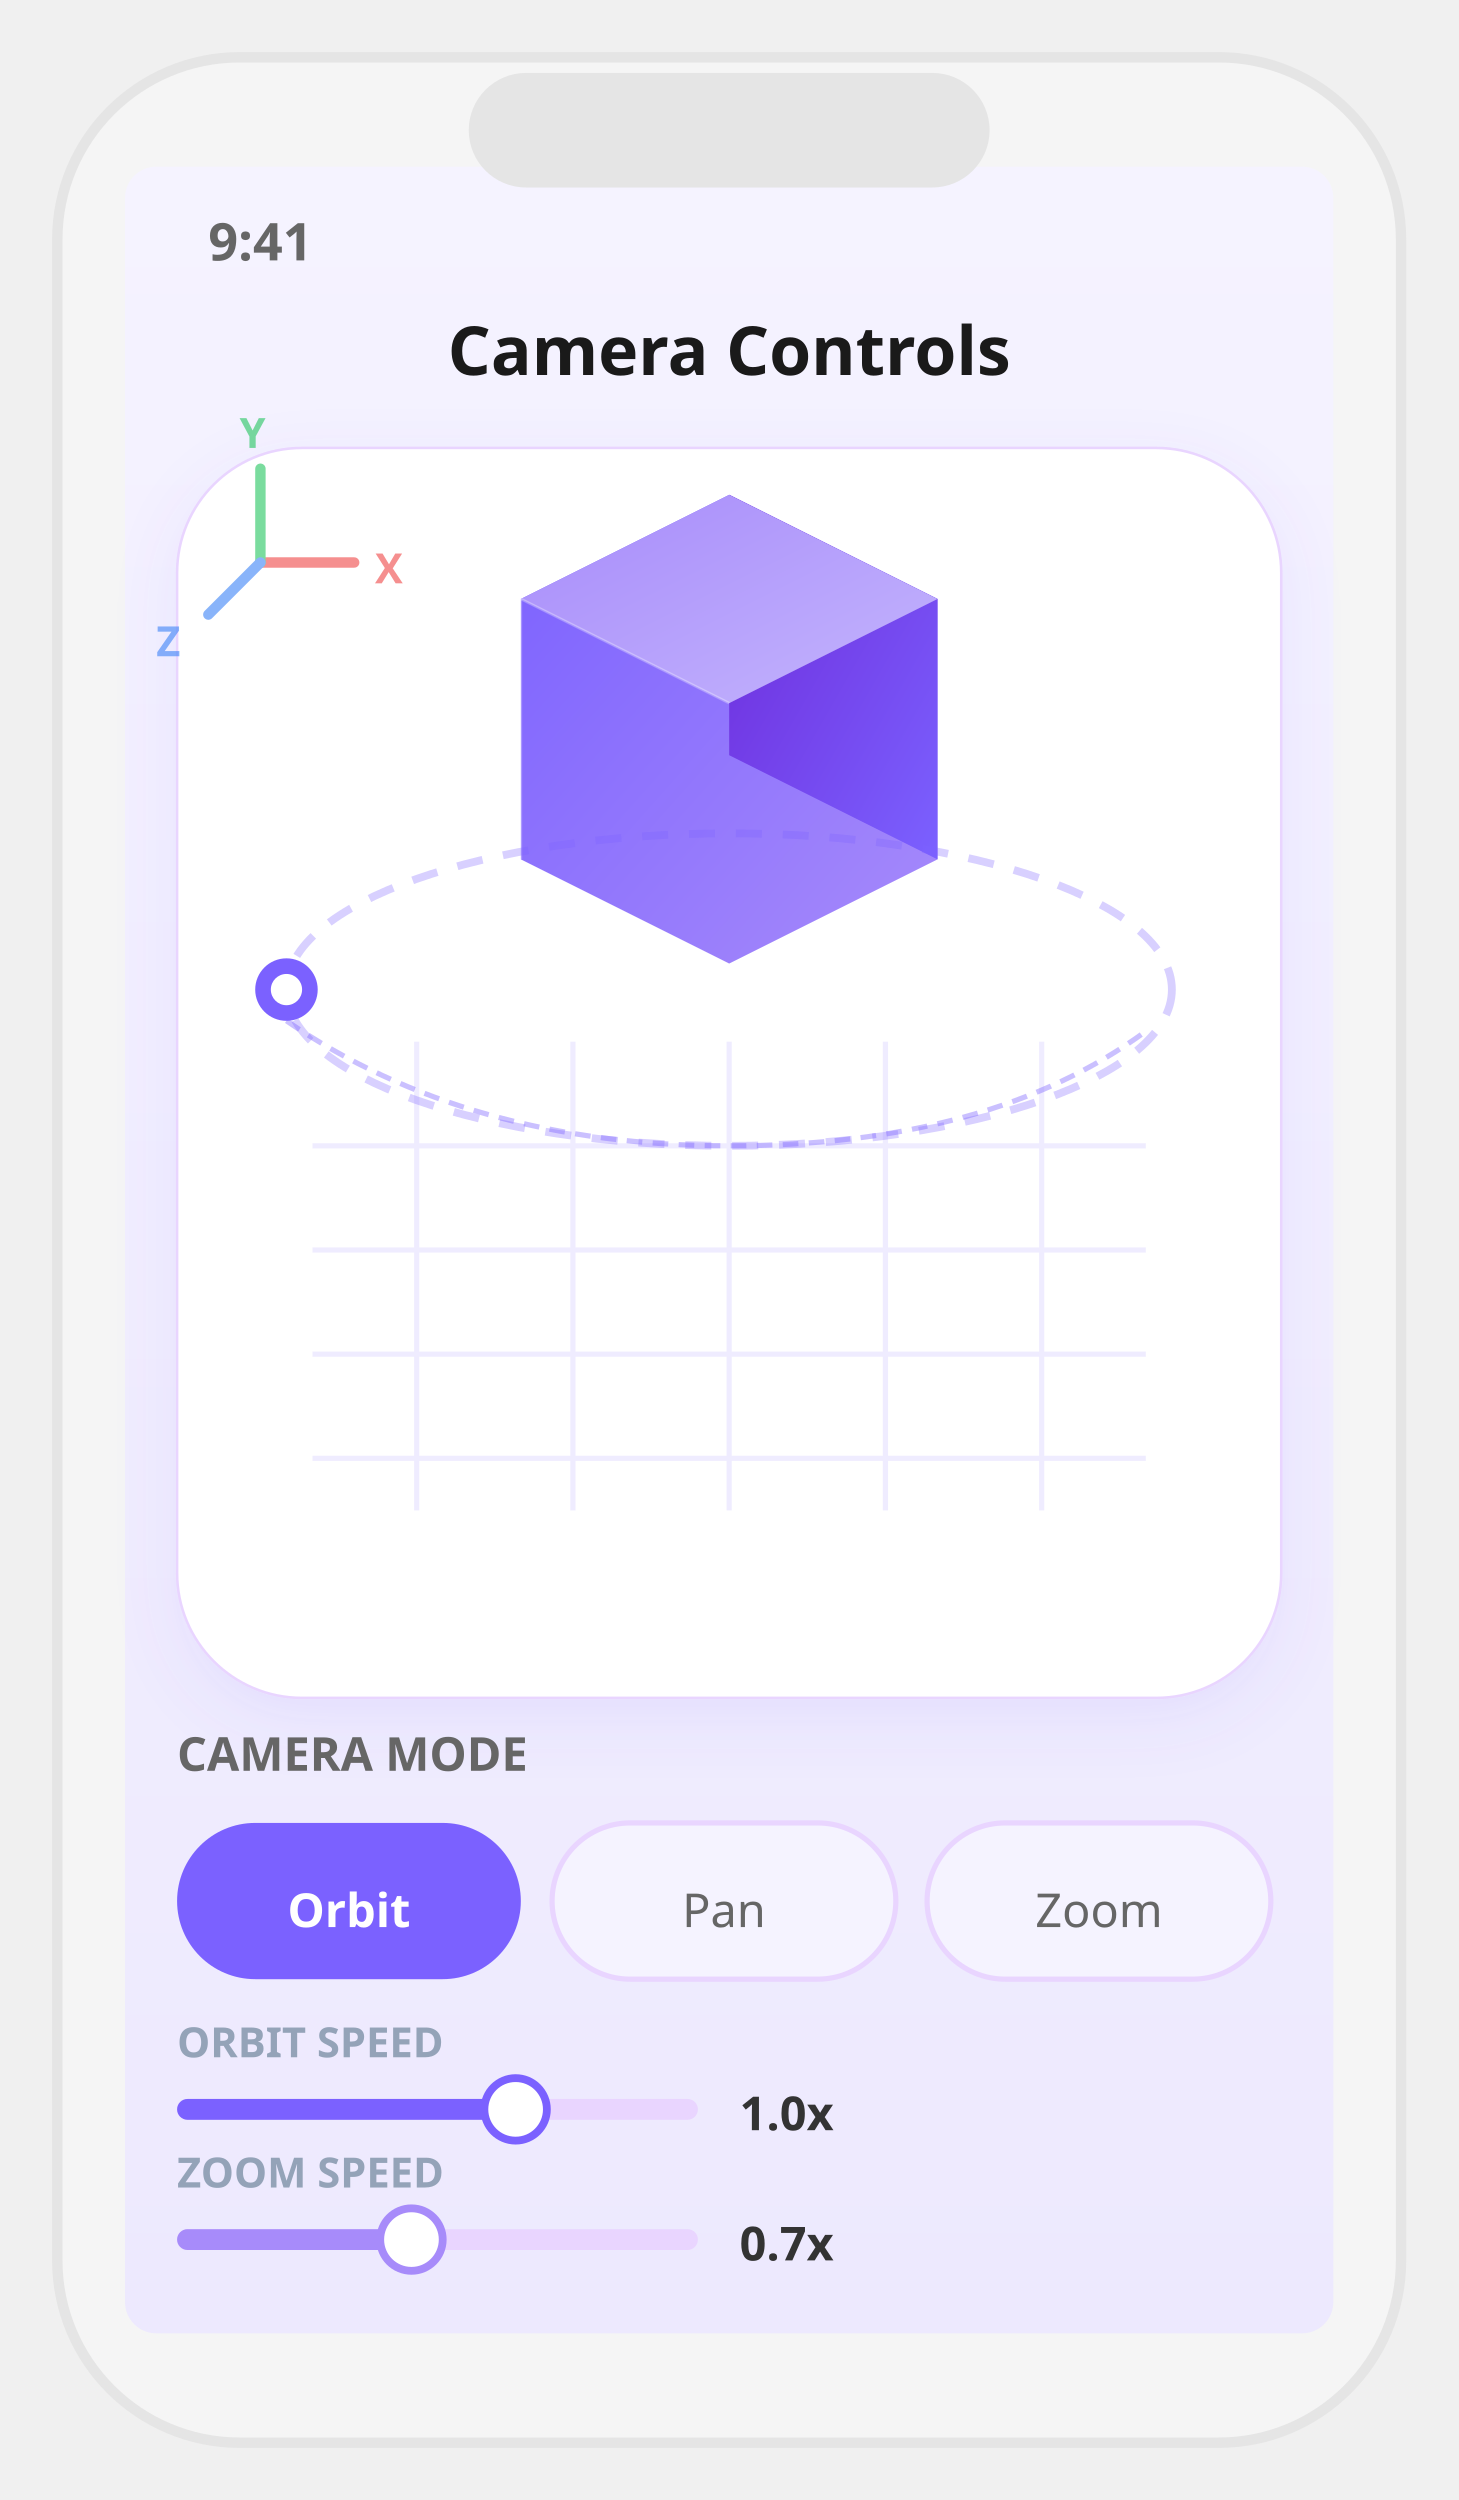
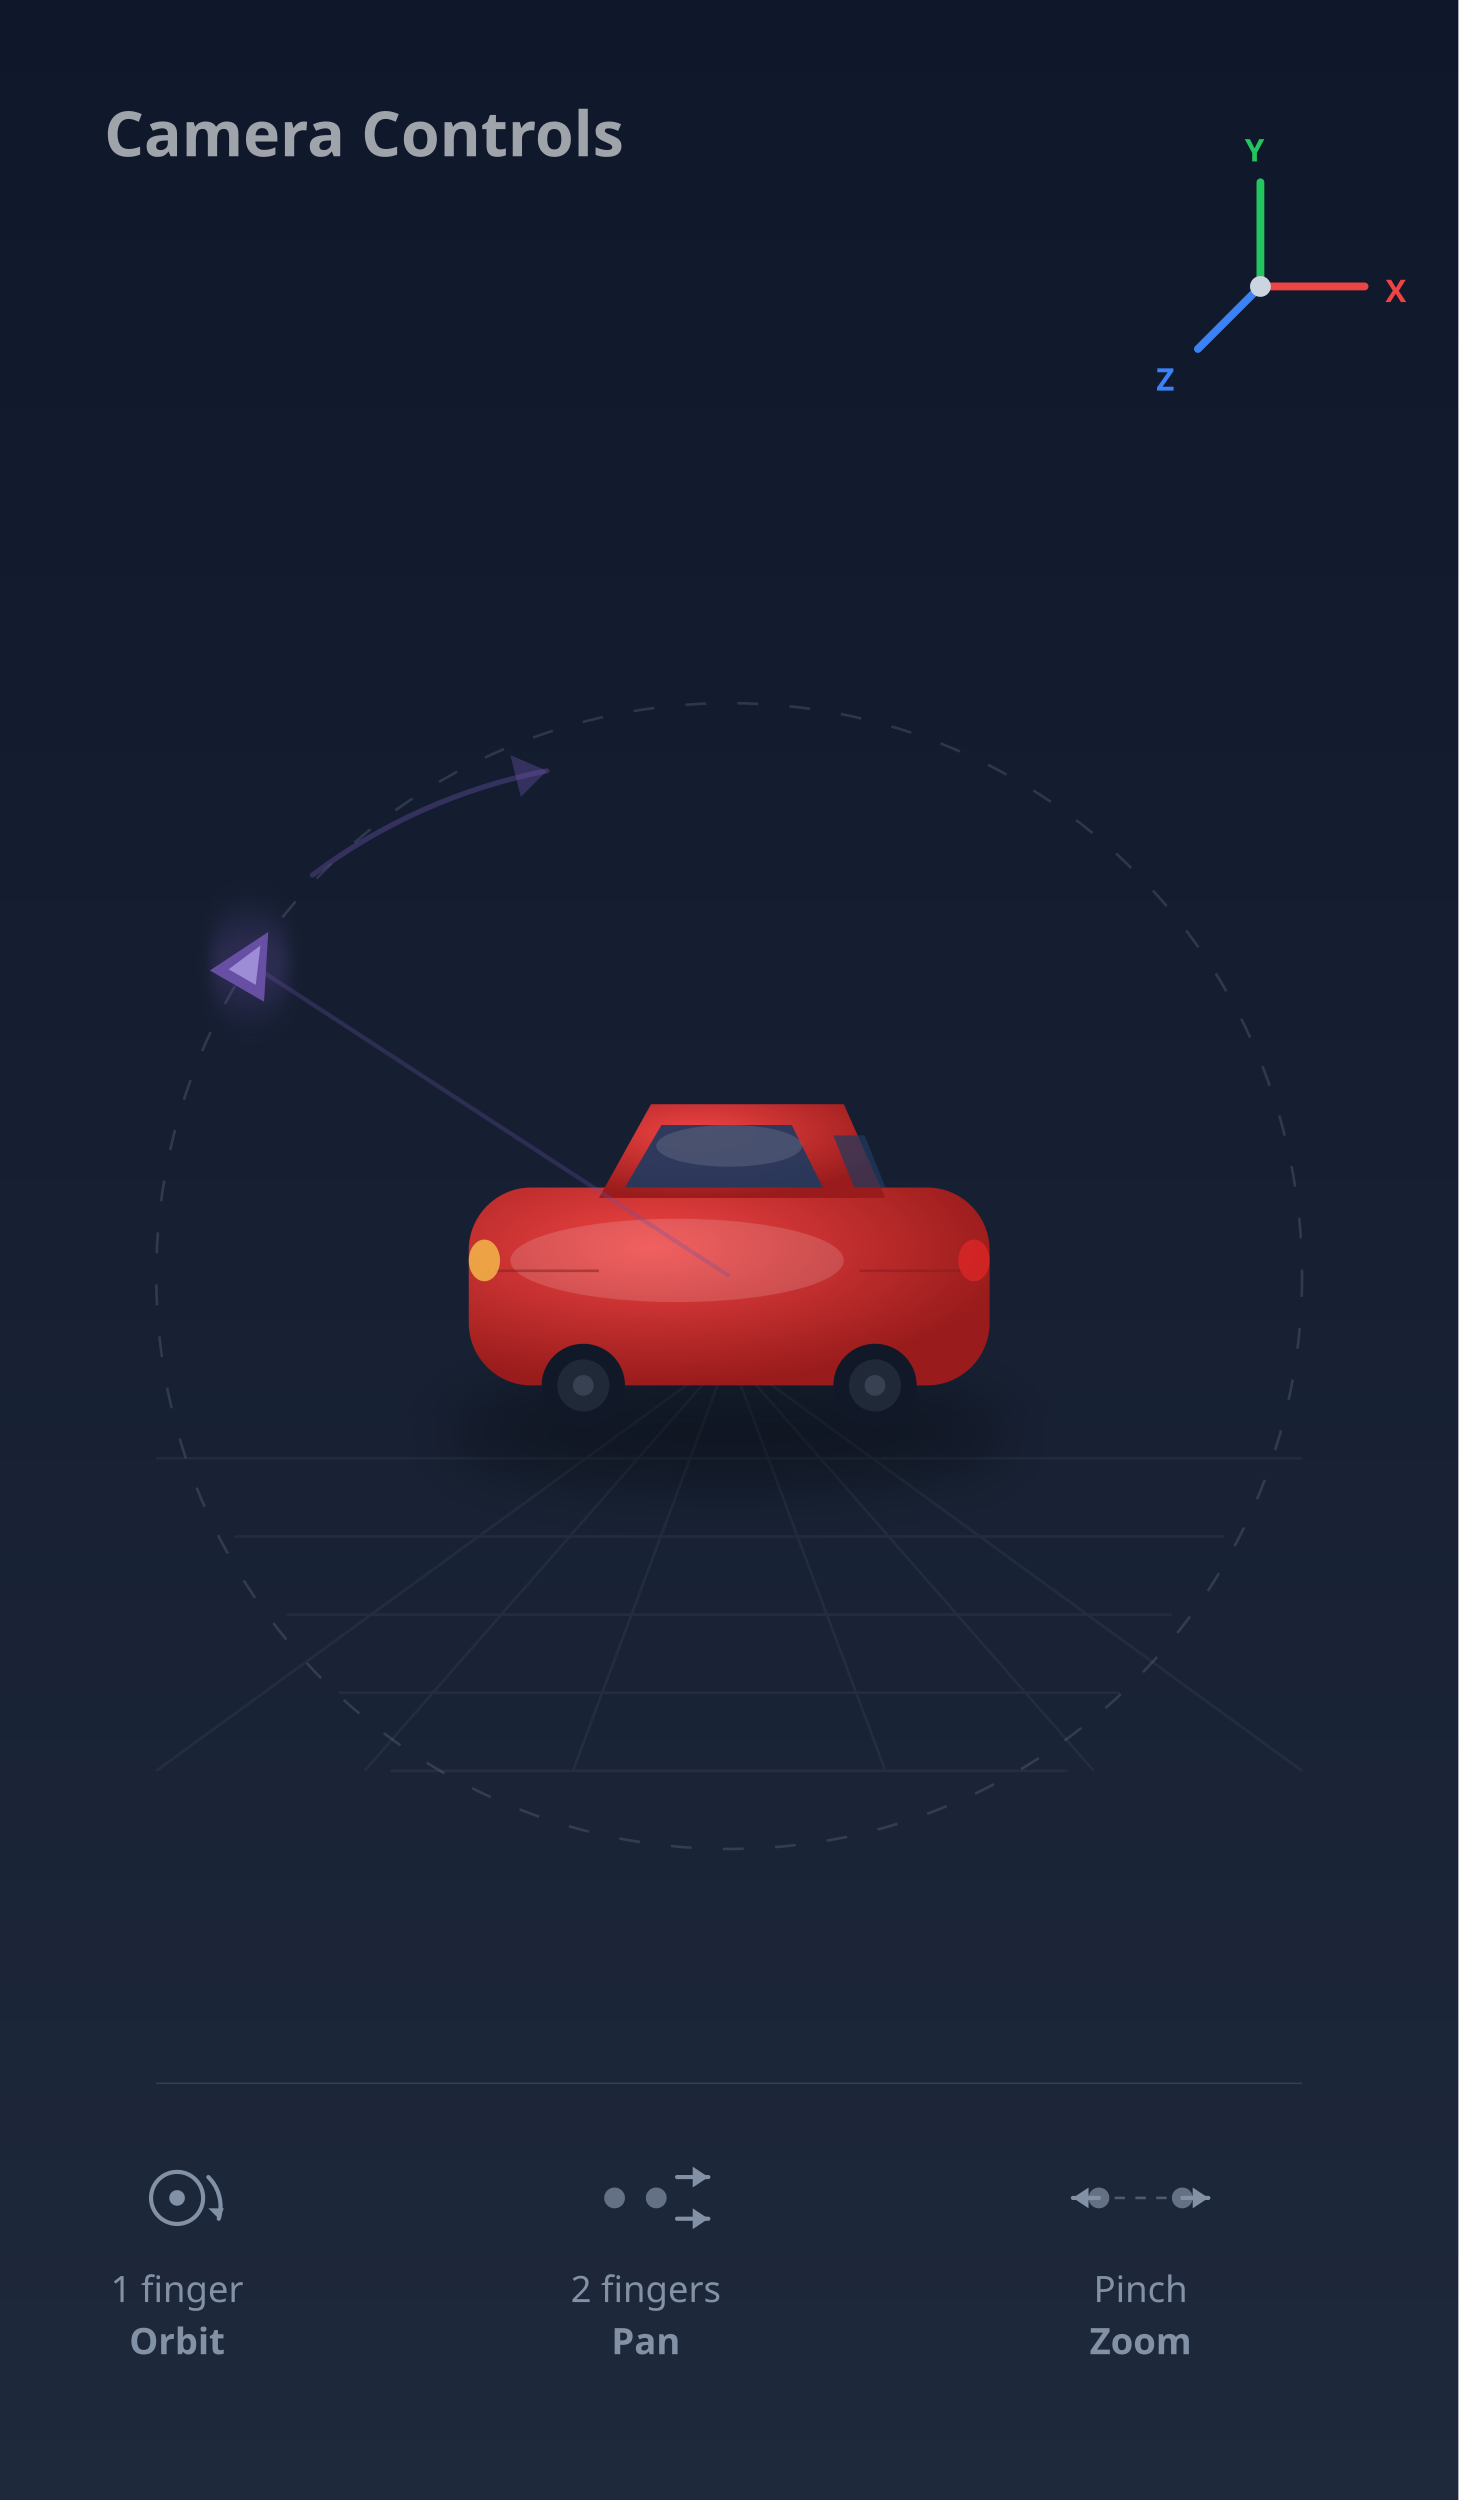
<svg xmlns="http://www.w3.org/2000/svg" viewBox="0 0 280 480" fill="none">
  <defs>
-     <linearGradient id="cam-bg" x1="0" y1="0" x2="0" y2="1">
-       <stop offset="0%" stop-color="#F5F3FF" />
-       <stop offset="100%" stop-color="#EDE9FE" />
+     <linearGradient id="bg" x1="0" y1="0" x2="0" y2="1">
+       <stop offset="0%" stop-color="#0F172A" />
+       <stop offset="100%" stop-color="#1E293B" />
    </linearGradient>
-     <linearGradient id="cam-cube" x1="0" y1="0" x2="1" y2="1">
-       <stop offset="0%" stop-color="#7B61FF" />
-       <stop offset="100%" stop-color="#A78BFA" />
+     <radialGradient id="car-body" cx="0.35" cy="0.3" r="0.7">
+       <stop offset="0%" stop-color="#EF4444" />
+       <stop offset="100%" stop-color="#991B1B" />
+     </radialGradient>
+     <filter id="car-shadow" x="-50%" y="-50%" width="200%" height="200%">
+       <feGaussianBlur in="SourceGraphic" stdDeviation="6" />
+     </filter>
+     <filter id="cam-glow" x="-100%" y="-100%" width="300%" height="300%">
+       <feGaussianBlur in="SourceGraphic" stdDeviation="3" />
+     </filter>
+     <linearGradient id="grid-fade" x1="0" y1="0" x2="0" y2="1">
+       <stop offset="0%" stop-color="#94A3B8" stop-opacity="0.12" />
+       <stop offset="100%" stop-color="#94A3B8" stop-opacity="0" />
    </linearGradient>
-     <linearGradient id="cam-cube-side" x1="0" y1="0" x2="1" y2="1">
-       <stop offset="0%" stop-color="#6D28D9" />
-       <stop offset="100%" stop-color="#7B61FF" />
-     </linearGradient>
-     <linearGradient id="cam-cube-top" x1="0" y1="0" x2="1" y2="1">
-       <stop offset="0%" stop-color="#A78BFA" />
-       <stop offset="100%" stop-color="#C4B5FD" />
-     </linearGradient>
-     <filter id="cam-shadow" x="-8%" y="-8%" width="116%" height="116%">
-       <feDropShadow dx="0" dy="4" stdDeviation="6" flood-color="#7B61FF" flood-opacity="0.1" />
-     </filter>
  </defs>
-   <rect x="10" y="10" width="260" height="460" rx="36" fill="#E5E5E5" />
-   <rect x="12" y="12" width="256" height="456" rx="34" fill="#F5F5F5" />
-   <rect x="24" y="32" width="232" height="416" rx="6" fill="url(#cam-bg)" />
-   <rect x="90" y="14" width="100" height="22" rx="11" fill="#E5E5E5" />
-   <text x="40" y="50" font-family="system-ui" font-size="10" fill="#666" font-weight="600">9:41</text>
-   <text x="140" y="72" font-family="system-ui" font-size="13" fill="#1A1A1A" text-anchor="middle" font-weight="700">Camera Controls</text>
-   <rect x="34" y="86" width="212" height="240" rx="24" fill="white" filter="url(#cam-shadow)" stroke="#E9D5FF" stroke-width="0.5" />
-   <g opacity="0.12">
-     <line x1="60" y1="280" x2="220" y2="280" stroke="#7B61FF" />
-     <line x1="60" y1="260" x2="220" y2="260" stroke="#7B61FF" />
-     <line x1="60" y1="240" x2="220" y2="240" stroke="#7B61FF" />
-     <line x1="60" y1="220" x2="220" y2="220" stroke="#7B61FF" />
-     <line x1="80" y1="200" x2="80" y2="290" stroke="#7B61FF" />
-     <line x1="110" y1="200" x2="110" y2="290" stroke="#7B61FF" />
-     <line x1="140" y1="200" x2="140" y2="290" stroke="#7B61FF" />
-     <line x1="170" y1="200" x2="170" y2="290" stroke="#7B61FF" />
-     <line x1="200" y1="200" x2="200" y2="290" stroke="#7B61FF" />
+   <rect width="280" height="480" fill="url(#bg)" />
+   <g opacity="0.08">
+     <line x1="30" y1="280" x2="250" y2="280" stroke="#94A3B8" stroke-width="0.5" />
+     <line x1="45" y1="295" x2="235" y2="295" stroke="#94A3B8" stroke-width="0.5" />
+     <line x1="55" y1="310" x2="225" y2="310" stroke="#94A3B8" stroke-width="0.5" />
+     <line x1="65" y1="325" x2="215" y2="325" stroke="#94A3B8" stroke-width="0.5" />
+     <line x1="75" y1="340" x2="205" y2="340" stroke="#94A3B8" stroke-width="0.5" />
+     <line x1="140" y1="260" x2="30" y2="340" stroke="#94A3B8" stroke-width="0.5" />
+     <line x1="140" y1="260" x2="70" y2="340" stroke="#94A3B8" stroke-width="0.5" />
+     <line x1="140" y1="260" x2="110" y2="340" stroke="#94A3B8" stroke-width="0.5" />
+     <line x1="140" y1="260" x2="170" y2="340" stroke="#94A3B8" stroke-width="0.5" />
+     <line x1="140" y1="260" x2="210" y2="340" stroke="#94A3B8" stroke-width="0.5" />
+     <line x1="140" y1="260" x2="250" y2="340" stroke="#94A3B8" stroke-width="0.5" />
  </g>
-   <g transform="translate(100, 130)">
-     <path d="M0,35 L40,55 L80,35 L80,-15 L40,-35 L0,-15 Z" fill="url(#cam-cube)" />
-     <path d="M80,35 L80,-15 L40,-35 L40,15 Z" fill="url(#cam-cube-side)" />
-     <path d="M0,-15 L40,-35 L80,-15 L40,5 Z" fill="url(#cam-cube-top)" />
-     <line x1="0" y1="-15" x2="0" y2="35" stroke="white" stroke-width="0.5" opacity="0.3" />
-     <line x1="0" y1="-15" x2="40" y2="5" stroke="white" stroke-width="0.5" opacity="0.3" />
+   <text x="20" y="30" font-family="system-ui, sans-serif" font-size="12" fill="white" opacity="0.6" font-weight="600">Camera Controls</text>
+   <ellipse cx="140" cy="275" rx="55" ry="10" fill="#000000" opacity="0.35" filter="url(#car-shadow)" />
+   <g transform="translate(90, 220)">
+     <rect x="0" y="8" width="100" height="38" rx="12" fill="url(#car-body)" />
+     <path d="M25,10 L35,-8 L72,-8 L80,10 Z" fill="url(#car-body)" />
+     <path d="M30,8 L37,-4 L62,-4 L68,8 Z" fill="#1E3A5F" opacity="0.9" />
+     <path d="M70,-2 L74,8 L80,8 L76,-2 Z" fill="#1E3A5F" opacity="0.7" />
+     <ellipse cx="40" cy="22" rx="32" ry="8" fill="white" opacity="0.15" />
+     <ellipse cx="50" cy="0" rx="14" ry="4" fill="white" opacity="0.12" />
+     <line x1="5" y1="24" x2="25" y2="24" stroke="#7F1D1D" stroke-width="0.5" opacity="0.5" />
+     <line x1="75" y1="24" x2="95" y2="24" stroke="#7F1D1D" stroke-width="0.5" opacity="0.5" />
+     <ellipse cx="3" cy="22" rx="3" ry="4" fill="#FCD34D" opacity="0.7" />
+     <ellipse cx="97" cy="22" rx="3" ry="4" fill="#DC2626" opacity="0.8" />
+     <circle cx="22" cy="46" r="8" fill="#111827" />
+     <circle cx="22" cy="46" r="5" fill="#1F2937" />
+     <circle cx="22" cy="46" r="2" fill="#374151" />
+     <circle cx="78" cy="46" r="8" fill="#111827" />
+     <circle cx="78" cy="46" r="5" fill="#1F2937" />
+     <circle cx="78" cy="46" r="2" fill="#374151" />
  </g>
-   <ellipse cx="140" cy="190" rx="85" ry="30" fill="none" stroke="#7B61FF" stroke-width="1.5" stroke-dasharray="5,4" opacity="0.3" />
-   <circle cx="55" cy="190" r="6" fill="#7B61FF" />
-   <circle cx="55" cy="190" r="3" fill="white" />
-   <path d="M55,196 Q90,220 140,220 Q190,220 220,198" stroke="#7B61FF" stroke-width="1" fill="none" stroke-dasharray="3,2" opacity="0.4" />
-   <g transform="translate(50, 108)" opacity="0.6">
-     <line x1="0" y1="0" x2="18" y2="0" stroke="#EF4444" stroke-width="2" stroke-linecap="round" />
-     <line x1="0" y1="0" x2="0" y2="-18" stroke="#22C55E" stroke-width="2" stroke-linecap="round" />
-     <line x1="0" y1="0" x2="-10" y2="10" stroke="#3B82F6" stroke-width="2" stroke-linecap="round" />
-     <text x="22" y="4" font-family="system-ui" font-size="8" fill="#EF4444" font-weight="700">X</text>
-     <text x="-4" y="-22" font-family="system-ui" font-size="8" fill="#22C55E" font-weight="700">Y</text>
-     <text x="-20" y="18" font-family="system-ui" font-size="8" fill="#3B82F6" font-weight="700">Z</text>
+   <circle cx="140" cy="245" r="110" fill="none" stroke="#94A3B8" stroke-width="0.5" stroke-dasharray="4,6" opacity="0.2" />
+   <line x1="48" y1="185" x2="140" y2="245" stroke="#6750A4" stroke-width="0.8" opacity="0.3" />
+   <g transform="translate(48, 185) rotate(30)">
+     <circle cx="0" cy="0" r="8" fill="#6750A4" opacity="0.3" filter="url(#cam-glow)" />
+     <polygon points="0,-7 6,5 -6,5" fill="#6750A4" />
+     <polygon points="0,-4 3,3 -3,3" fill="#9D8CD6" />
  </g>
-   <g transform="translate(34, 340)">
-     <text x="0" y="0" font-family="system-ui" font-size="9" fill="#666" font-weight="700">CAMERA MODE</text>
-     <g transform="translate(0, 10)">
-       <rect x="0" y="0" width="66" height="30" rx="15" fill="#7B61FF" />
-       <text x="33" y="20" font-family="system-ui" font-size="9" fill="white" text-anchor="middle" font-weight="600">Orbit</text>
-       <rect x="72" y="0" width="66" height="30" rx="15" fill="#F5F3FF" stroke="#E9D5FF" />
-       <text x="105" y="20" font-family="system-ui" font-size="9" fill="#666" text-anchor="middle">Pan</text>
-       <rect x="144" y="0" width="66" height="30" rx="15" fill="#F5F3FF" stroke="#E9D5FF" />
-       <text x="177" y="20" font-family="system-ui" font-size="9" fill="#666" text-anchor="middle">Zoom</text>
+   <path d="M60,168 A110,110 0 0,1 105,148" stroke="#6750A4" stroke-width="1" fill="none" opacity="0.4" stroke-linecap="round" />
+   <polygon points="105,148 98,145 100,153" fill="#6750A4" opacity="0.4" />
+   <g transform="translate(242, 55)">
+     <line x1="0" y1="0" x2="20" y2="0" stroke="#EF4444" stroke-width="1.5" stroke-linecap="round" />
+     <text x="24" y="3" font-family="system-ui, sans-serif" font-size="6" fill="#EF4444" font-weight="700">X</text>
+     <line x1="0" y1="0" x2="0" y2="-20" stroke="#22C55E" stroke-width="1.5" stroke-linecap="round" />
+     <text x="-3" y="-24" font-family="system-ui, sans-serif" font-size="6" fill="#22C55E" font-weight="700">Y</text>
+     <line x1="0" y1="0" x2="-12" y2="12" stroke="#3B82F6" stroke-width="1.5" stroke-linecap="round" />
+     <text x="-20" y="20" font-family="system-ui, sans-serif" font-size="6" fill="#3B82F6" font-weight="700">Z</text>
+     <circle cx="0" cy="0" r="2" fill="#CBD5E1" />
+   </g>
+   <g transform="translate(0, 410)" opacity="0.85">
+     <g transform="translate(22, 0)">
+       <circle cx="12" cy="12" r="5" fill="none" stroke="#94A3B8" stroke-width="0.8" />
+       <circle cx="12" cy="12" r="1.5" fill="#94A3B8" />
+       <path d="M18,8 A8,8 0 0,1 20,16" stroke="#94A3B8" stroke-width="0.8" fill="none" stroke-linecap="round" />
+       <polygon points="20,16 18,14 21,14" fill="#94A3B8" />
+       <text x="12" y="32" font-family="system-ui, sans-serif" font-size="7" fill="#94A3B8" text-anchor="middle" font-weight="500">1 finger</text>
+       <text x="12" y="42" font-family="system-ui, sans-serif" font-size="7" fill="#94A3B8" text-anchor="middle" font-weight="600">Orbit</text>
+     </g>
+     <g transform="translate(110, 0)">
+       <circle cx="8" cy="12" r="2" fill="#94A3B8" opacity="0.7" />
+       <circle cx="16" cy="12" r="2" fill="#94A3B8" opacity="0.7" />
+       <line x1="20" y1="8" x2="26" y2="8" stroke="#94A3B8" stroke-width="0.8" stroke-linecap="round" />
+       <polygon points="26,8 23,6 23,10" fill="#94A3B8" />
+       <line x1="20" y1="16" x2="26" y2="16" stroke="#94A3B8" stroke-width="0.8" stroke-linecap="round" />
+       <polygon points="26,16 23,14 23,18" fill="#94A3B8" />
+       <text x="14" y="32" font-family="system-ui, sans-serif" font-size="7" fill="#94A3B8" text-anchor="middle" font-weight="500">2 fingers</text>
+       <text x="14" y="42" font-family="system-ui, sans-serif" font-size="7" fill="#94A3B8" text-anchor="middle" font-weight="600">Pan</text>
+     </g>
+     <g transform="translate(205, 0)">
+       <circle cx="6" cy="12" r="2" fill="#94A3B8" opacity="0.7" />
+       <circle cx="22" cy="12" r="2" fill="#94A3B8" opacity="0.7" />
+       <line x1="6" y1="12" x2="1" y2="12" stroke="#94A3B8" stroke-width="0.8" stroke-linecap="round" />
+       <polygon points="1,12 4,10 4,14" fill="#94A3B8" />
+       <line x1="22" y1="12" x2="27" y2="12" stroke="#94A3B8" stroke-width="0.8" stroke-linecap="round" />
+       <polygon points="27,12 24,10 24,14" fill="#94A3B8" />
+       <line x1="9" y1="12" x2="19" y2="12" stroke="#94A3B8" stroke-width="0.5" stroke-dasharray="2,2" opacity="0.5" />
+       <text x="14" y="32" font-family="system-ui, sans-serif" font-size="7" fill="#94A3B8" text-anchor="middle" font-weight="500">Pinch</text>
+       <text x="14" y="42" font-family="system-ui, sans-serif" font-size="7" fill="#94A3B8" text-anchor="middle" font-weight="600">Zoom</text>
    </g>
  </g>
-   <g transform="translate(34, 395)">
-     <text x="0" y="0" font-family="system-ui" font-size="8" fill="#94A3B8" font-weight="600">ORBIT SPEED</text>
-     <rect x="0" y="8" width="100" height="4" rx="2" fill="#E9D5FF" />
-     <rect x="0" y="8" width="65" height="4" rx="2" fill="#7B61FF" />
-     <circle cx="65" cy="10" r="6" fill="white" stroke="#7B61FF" stroke-width="1.5" />
-     <text x="108" y="14" font-family="system-ui" font-size="9" fill="#333" font-weight="600">1.0x</text>
-   </g>
-   <g transform="translate(34, 420)">
-     <text x="0" y="0" font-family="system-ui" font-size="8" fill="#94A3B8" font-weight="600">ZOOM SPEED</text>
-     <rect x="0" y="8" width="100" height="4" rx="2" fill="#E9D5FF" />
-     <rect x="0" y="8" width="45" height="4" rx="2" fill="#A78BFA" />
-     <circle cx="45" cy="10" r="6" fill="white" stroke="#A78BFA" stroke-width="1.5" />
-     <text x="108" y="14" font-family="system-ui" font-size="9" fill="#333" font-weight="600">0.7x</text>
-   </g>
+   <line x1="30" y1="400" x2="250" y2="400" stroke="#94A3B8" stroke-width="0.3" opacity="0.2" />
</svg>
